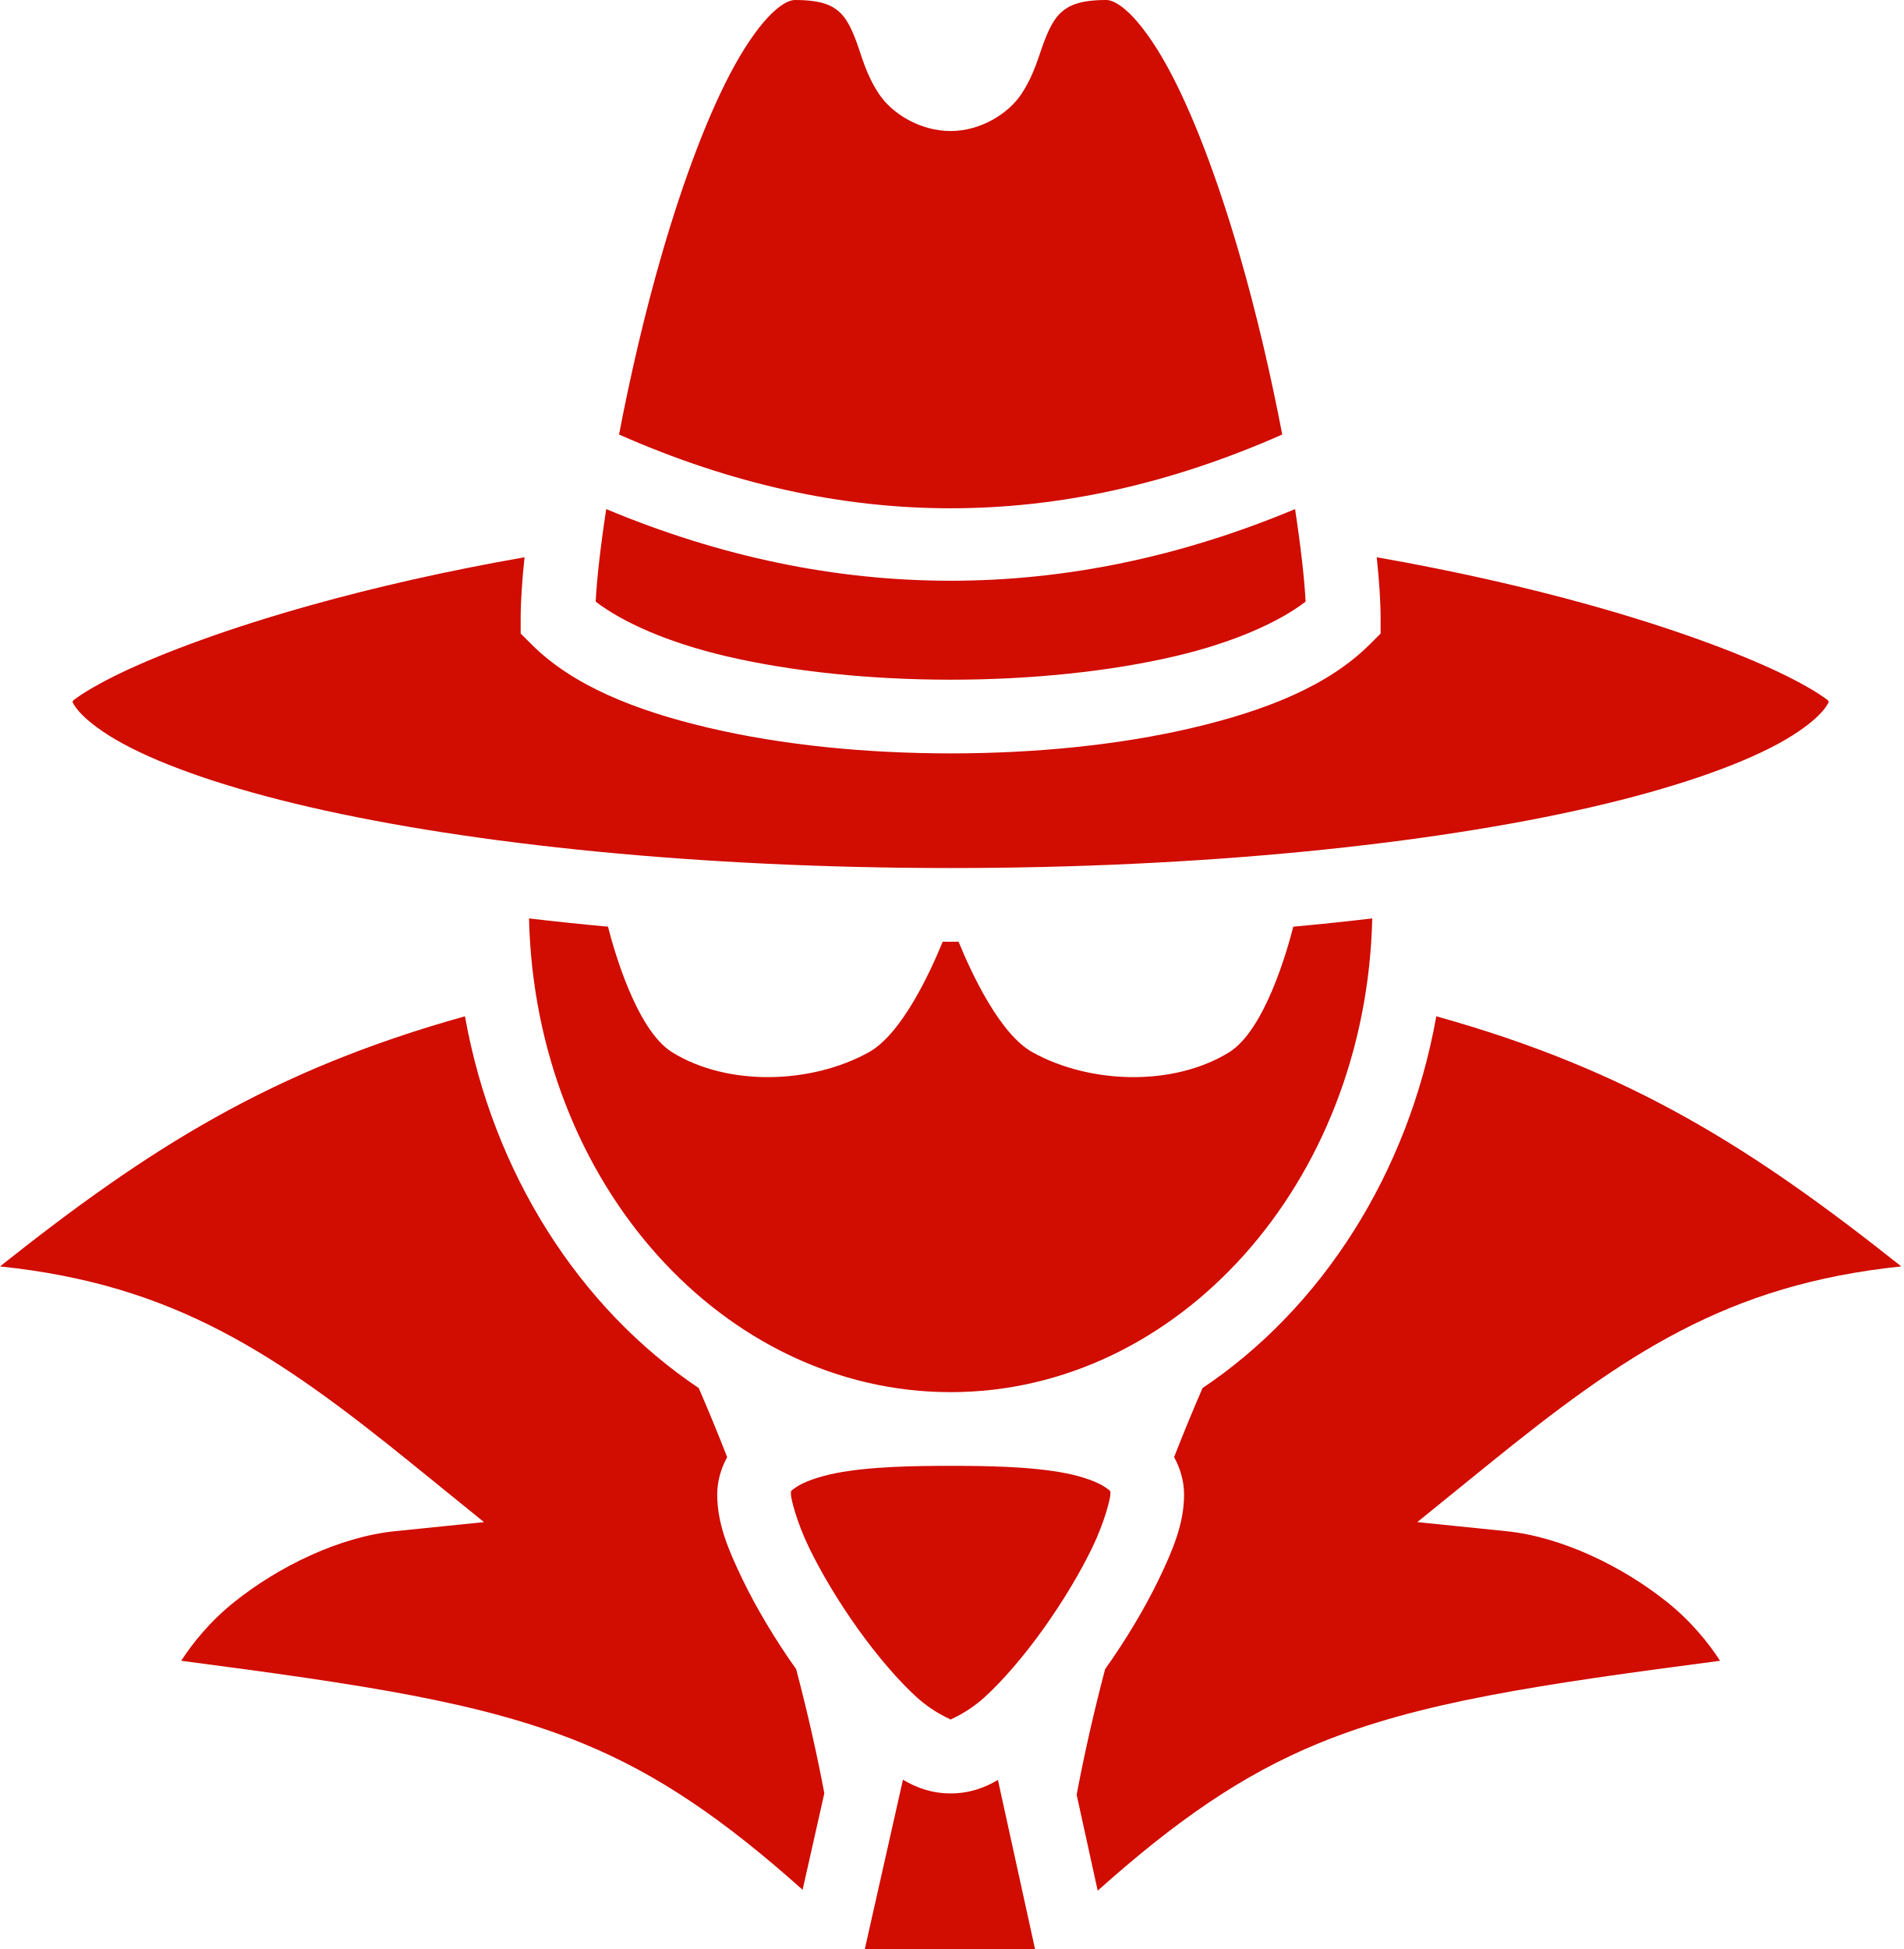
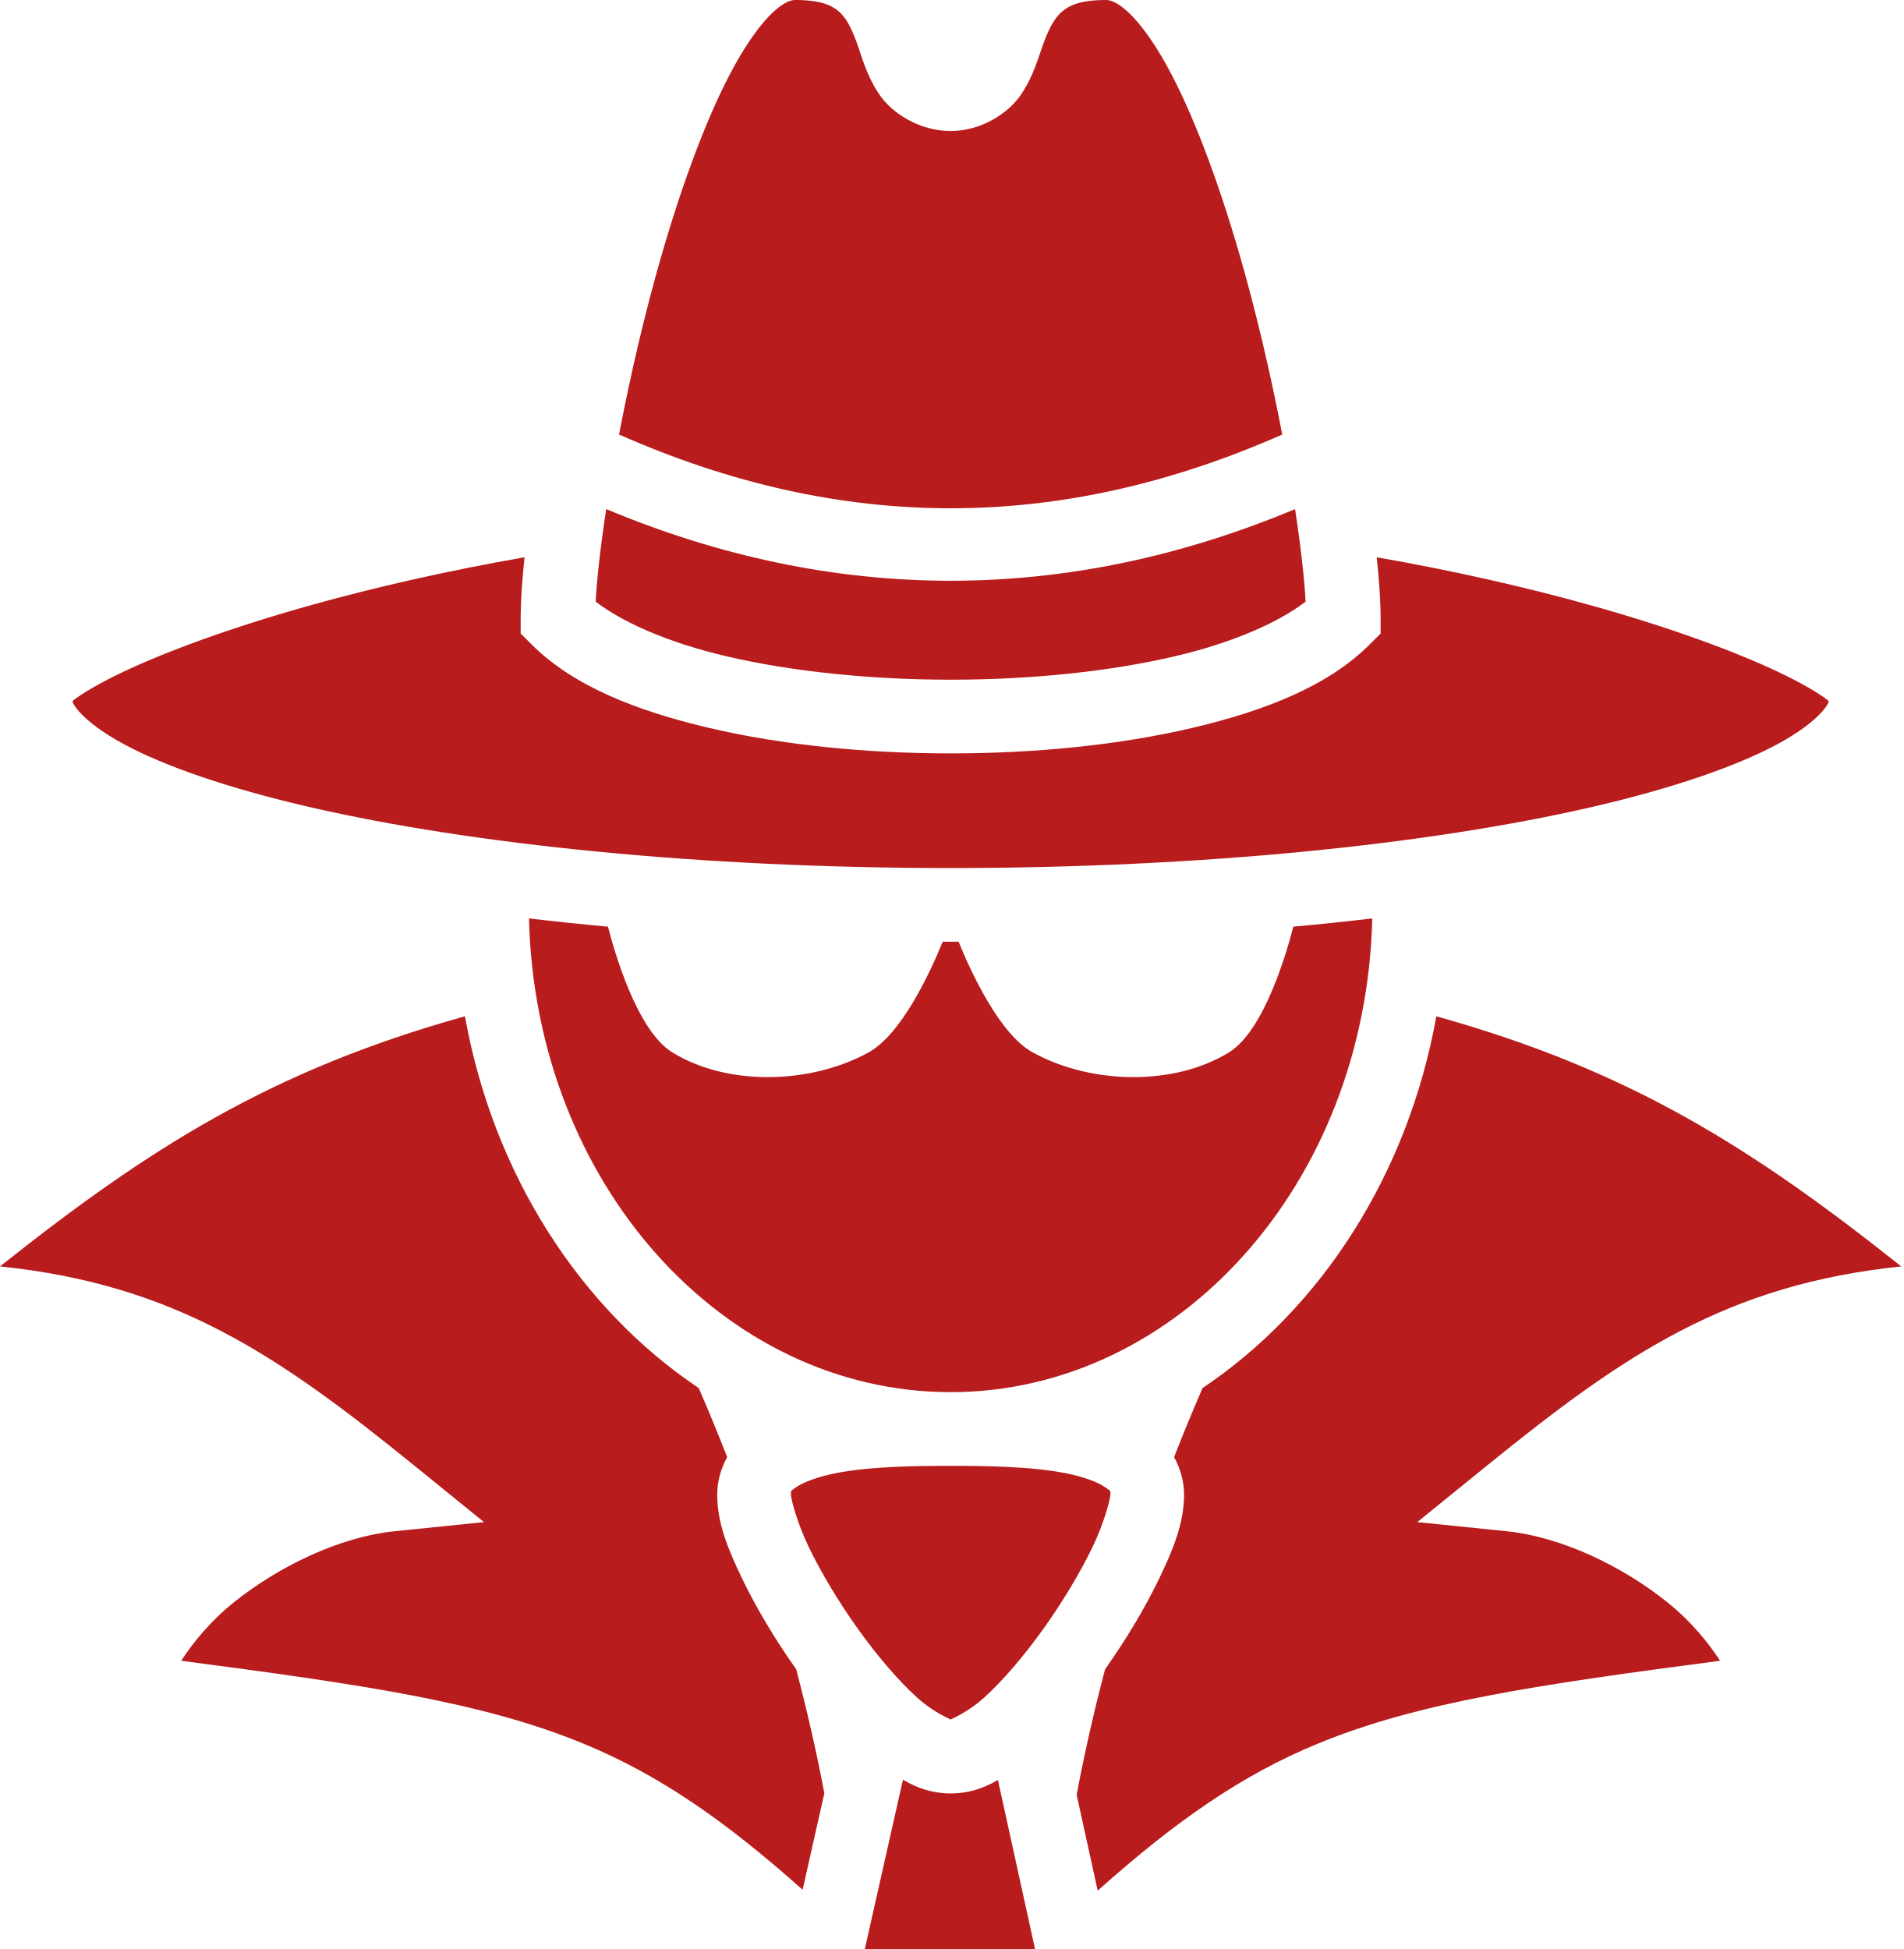
- <svg xmlns="http://www.w3.org/2000/svg" width="125" height="128" viewBox="0 0 125 128" fill="#d10c00">
-   <path d="M52.207 0C51.938 0 51.465 0.14 50.728 0.835C49.99 1.532 49.113 2.724 48.256 4.267C46.543 7.353 44.888 11.805 43.506 16.543C42.341 20.535 41.379 24.733 40.651 28.537C55.266 34.996 69.585 34.996 84.201 28.537C83.473 24.733 82.51 20.535 81.346 16.543C79.964 11.805 78.309 7.353 76.595 4.267C75.739 2.724 74.861 1.532 74.124 0.835C73.386 0.14 72.913 0 72.644 0C70.896 0 70.199 0.37 69.734 0.766C69.269 1.163 68.922 1.791 68.562 2.74C68.203 3.689 67.918 4.898 67.07 6.178C66.222 7.457 64.407 8.605 62.426 8.605C60.427 8.605 58.597 7.477 57.732 6.188C56.868 4.899 56.587 3.678 56.233 2.724C55.879 1.771 55.54 1.147 55.089 0.757C54.637 0.368 53.955 0 52.207 0ZM39.808 33.434C39.429 35.929 39.19 38.049 39.117 39.512C40.894 40.88 43.886 42.203 47.652 43.089C51.987 44.109 57.209 44.639 62.426 44.639C67.643 44.639 72.865 44.109 77.2 43.089C80.966 42.203 83.957 40.88 85.735 39.512C85.661 38.048 85.423 35.929 85.044 33.434C70.051 39.709 54.801 39.709 39.808 33.434ZM34.445 36.598C29.28 37.502 24.574 38.584 20.483 39.726C15.138 41.218 10.828 42.815 7.967 44.181C6.537 44.865 5.463 45.503 4.876 45.948C4.777 46.023 4.81 46.031 4.757 46.095C4.846 46.277 4.977 46.487 5.222 46.762C5.752 47.358 6.718 48.104 8.08 48.844C10.803 50.324 15.056 51.791 20.375 53.014C31.014 55.459 45.943 57.008 62.426 57.008C78.909 57.008 93.838 55.459 104.476 53.014C109.795 51.791 114.049 50.324 116.772 48.844C118.134 48.104 119.099 47.358 119.63 46.762C119.874 46.487 120.005 46.277 120.095 46.095C120.042 46.031 120.075 46.023 119.975 45.948C119.389 45.503 118.315 44.865 116.884 44.182C114.023 42.815 109.714 41.218 104.368 39.726C100.278 38.584 95.572 37.502 90.407 36.598C90.57 38.154 90.661 39.52 90.661 40.605V41.608L89.952 42.316C87.23 45.038 83.116 46.67 78.308 47.801C73.499 48.933 67.965 49.479 62.426 49.479C56.886 49.479 51.352 48.933 46.544 47.801C41.736 46.67 37.621 45.038 34.9 42.316L34.191 41.608V40.605C34.191 39.52 34.281 38.154 34.445 36.598ZM34.739 60.317C35.147 77.76 47.539 91.429 62.426 91.429C77.312 91.429 89.704 77.76 90.112 60.317C88.386 60.52 86.658 60.701 84.927 60.859C84.569 62.271 83.076 67.648 80.712 69.109C77.052 71.371 71.567 71.195 67.804 69.109C65.656 67.919 63.807 63.947 62.946 61.846C62.772 61.846 62.6 61.849 62.426 61.849C62.251 61.849 62.08 61.846 61.905 61.846C61.045 63.947 59.195 67.919 57.048 69.109C53.285 71.195 47.8 71.371 44.14 69.109C41.776 67.648 40.282 62.271 39.925 60.859C38.194 60.701 36.465 60.52 34.739 60.317ZM30.533 66.745C17.779 70.303 9.762 75.418 0 83.171C11.449 84.365 18.148 88.903 27.231 96.272L31.783 99.964L25.951 100.559C22.277 100.933 18.302 102.877 15.383 105.211C13.79 106.485 12.646 107.916 11.899 109.071C23.914 110.648 31.654 111.784 38.255 114.489C43.258 116.539 47.616 119.569 52.705 124.111L54.132 117.771C53.637 115.153 53.02 112.424 52.282 109.623C50.905 107.679 49.674 105.626 48.749 103.705C47.8 101.735 47.098 100.034 47.098 98.151C47.098 97.268 47.35 96.431 47.751 95.695C47.157 94.172 46.535 92.66 45.884 91.161C38.064 85.918 32.38 77.081 30.533 66.745ZM94.318 66.745C92.471 77.081 86.788 85.918 78.967 91.161C78.317 92.66 77.694 94.172 77.101 95.695C77.502 96.431 77.754 97.268 77.754 98.151C77.754 100.034 77.051 101.735 76.103 103.705C75.177 105.626 73.946 107.68 72.569 109.624C71.822 112.46 71.198 115.223 70.7 117.87L72.083 124.168C77.2 119.594 81.573 116.548 86.597 114.489C93.198 111.784 100.937 110.648 112.952 109.071C112.205 107.916 111.062 106.485 109.468 105.211C106.55 102.877 102.574 100.933 98.9 100.559L93.069 99.964L97.621 96.272C106.704 88.903 113.403 84.365 124.852 83.171C115.089 75.418 107.073 70.303 94.318 66.745ZM62.426 96.269C60.275 96.269 57.157 96.295 54.834 96.76C53.672 96.992 52.736 97.357 52.308 97.654C51.88 97.95 51.938 97.882 51.938 98.151C51.938 98.42 52.312 99.946 53.111 101.606C53.91 103.265 55.06 105.187 56.328 106.963C57.596 108.739 58.997 110.378 60.218 111.483C61.314 112.474 62.327 112.86 62.426 112.929C62.525 112.86 63.538 112.474 64.633 111.483C65.854 110.378 67.255 108.739 68.524 106.963C69.792 105.187 70.942 103.265 71.741 101.606C72.54 99.946 72.913 98.42 72.913 98.151C72.913 97.882 72.972 97.95 72.544 97.654C72.116 97.357 71.18 96.992 70.018 96.76C67.694 96.295 64.577 96.269 62.426 96.269ZM62.426 112.929C62.414 112.937 62.412 112.941 62.426 112.941C62.44 112.941 62.437 112.936 62.426 112.929ZM59.294 116.882L56.791 128H67.967L65.531 116.898C64.621 117.435 63.622 117.782 62.426 117.782C61.218 117.782 60.211 117.428 59.294 116.882Z" fill="#d10c00" />
+ <svg xmlns="http://www.w3.org/2000/svg" width="125" height="128" viewBox="0 0 125 128" fill="#b91c1c">
+   <path d="M52.207 0C51.938 0 51.465 0.14 50.728 0.835C49.99 1.532 49.113 2.724 48.256 4.267C46.543 7.353 44.888 11.805 43.506 16.543C42.341 20.535 41.379 24.733 40.651 28.537C55.266 34.996 69.585 34.996 84.201 28.537C83.473 24.733 82.51 20.535 81.346 16.543C79.964 11.805 78.309 7.353 76.595 4.267C75.739 2.724 74.861 1.532 74.124 0.835C73.386 0.14 72.913 0 72.644 0C70.896 0 70.199 0.37 69.734 0.766C69.269 1.163 68.922 1.791 68.562 2.74C68.203 3.689 67.918 4.898 67.07 6.178C66.222 7.457 64.407 8.605 62.426 8.605C60.427 8.605 58.597 7.477 57.732 6.188C56.868 4.899 56.587 3.678 56.233 2.724C55.879 1.771 55.54 1.147 55.089 0.757C54.637 0.368 53.955 0 52.207 0ZM39.808 33.434C39.429 35.929 39.19 38.049 39.117 39.512C40.894 40.88 43.886 42.203 47.652 43.089C51.987 44.109 57.209 44.639 62.426 44.639C67.643 44.639 72.865 44.109 77.2 43.089C80.966 42.203 83.957 40.88 85.735 39.512C85.661 38.048 85.423 35.929 85.044 33.434C70.051 39.709 54.801 39.709 39.808 33.434ZM34.445 36.598C29.28 37.502 24.574 38.584 20.483 39.726C15.138 41.218 10.828 42.815 7.967 44.181C6.537 44.865 5.463 45.503 4.876 45.948C4.777 46.023 4.81 46.031 4.757 46.095C4.846 46.277 4.977 46.487 5.222 46.762C5.752 47.358 6.718 48.104 8.08 48.844C10.803 50.324 15.056 51.791 20.375 53.014C31.014 55.459 45.943 57.008 62.426 57.008C78.909 57.008 93.838 55.459 104.476 53.014C109.795 51.791 114.049 50.324 116.772 48.844C118.134 48.104 119.099 47.358 119.63 46.762C119.874 46.487 120.005 46.277 120.095 46.095C120.042 46.031 120.075 46.023 119.975 45.948C119.389 45.503 118.315 44.865 116.884 44.182C114.023 42.815 109.714 41.218 104.368 39.726C100.278 38.584 95.572 37.502 90.407 36.598C90.57 38.154 90.661 39.52 90.661 40.605V41.608L89.952 42.316C87.23 45.038 83.116 46.67 78.308 47.801C73.499 48.933 67.965 49.479 62.426 49.479C56.886 49.479 51.352 48.933 46.544 47.801C41.736 46.67 37.621 45.038 34.9 42.316L34.191 41.608V40.605C34.191 39.52 34.281 38.154 34.445 36.598ZM34.739 60.317C35.147 77.76 47.539 91.429 62.426 91.429C77.312 91.429 89.704 77.76 90.112 60.317C88.386 60.52 86.658 60.701 84.927 60.859C84.569 62.271 83.076 67.648 80.712 69.109C77.052 71.371 71.567 71.195 67.804 69.109C65.656 67.919 63.807 63.947 62.946 61.846C62.772 61.846 62.6 61.849 62.426 61.849C62.251 61.849 62.08 61.846 61.905 61.846C61.045 63.947 59.195 67.919 57.048 69.109C53.285 71.195 47.8 71.371 44.14 69.109C41.776 67.648 40.282 62.271 39.925 60.859C38.194 60.701 36.465 60.52 34.739 60.317ZM30.533 66.745C17.779 70.303 9.762 75.418 0 83.171C11.449 84.365 18.148 88.903 27.231 96.272L31.783 99.964L25.951 100.559C22.277 100.933 18.302 102.877 15.383 105.211C13.79 106.485 12.646 107.916 11.899 109.071C23.914 110.648 31.654 111.784 38.255 114.489C43.258 116.539 47.616 119.569 52.705 124.111L54.132 117.771C53.637 115.153 53.02 112.424 52.282 109.623C50.905 107.679 49.674 105.626 48.749 103.705C47.8 101.735 47.098 100.034 47.098 98.151C47.098 97.268 47.35 96.431 47.751 95.695C47.157 94.172 46.535 92.66 45.884 91.161C38.064 85.918 32.38 77.081 30.533 66.745ZM94.318 66.745C92.471 77.081 86.788 85.918 78.967 91.161C78.317 92.66 77.694 94.172 77.101 95.695C77.502 96.431 77.754 97.268 77.754 98.151C77.754 100.034 77.051 101.735 76.103 103.705C75.177 105.626 73.946 107.68 72.569 109.624C71.822 112.46 71.198 115.223 70.7 117.87L72.083 124.168C77.2 119.594 81.573 116.548 86.597 114.489C93.198 111.784 100.937 110.648 112.952 109.071C112.205 107.916 111.062 106.485 109.468 105.211C106.55 102.877 102.574 100.933 98.9 100.559L93.069 99.964L97.621 96.272C106.704 88.903 113.403 84.365 124.852 83.171C115.089 75.418 107.073 70.303 94.318 66.745ZM62.426 96.269C60.275 96.269 57.157 96.295 54.834 96.76C53.672 96.992 52.736 97.357 52.308 97.654C51.88 97.95 51.938 97.882 51.938 98.151C51.938 98.42 52.312 99.946 53.111 101.606C53.91 103.265 55.06 105.187 56.328 106.963C57.596 108.739 58.997 110.378 60.218 111.483C61.314 112.474 62.327 112.86 62.426 112.929C62.525 112.86 63.538 112.474 64.633 111.483C65.854 110.378 67.255 108.739 68.524 106.963C69.792 105.187 70.942 103.265 71.741 101.606C72.54 99.946 72.913 98.42 72.913 98.151C72.913 97.882 72.972 97.95 72.544 97.654C72.116 97.357 71.18 96.992 70.018 96.76C67.694 96.295 64.577 96.269 62.426 96.269ZM62.426 112.929C62.414 112.937 62.412 112.941 62.426 112.941C62.44 112.941 62.437 112.936 62.426 112.929ZM59.294 116.882L56.791 128H67.967L65.531 116.898C64.621 117.435 63.622 117.782 62.426 117.782C61.218 117.782 60.211 117.428 59.294 116.882Z" fill="#b91c1c" />
</svg>
